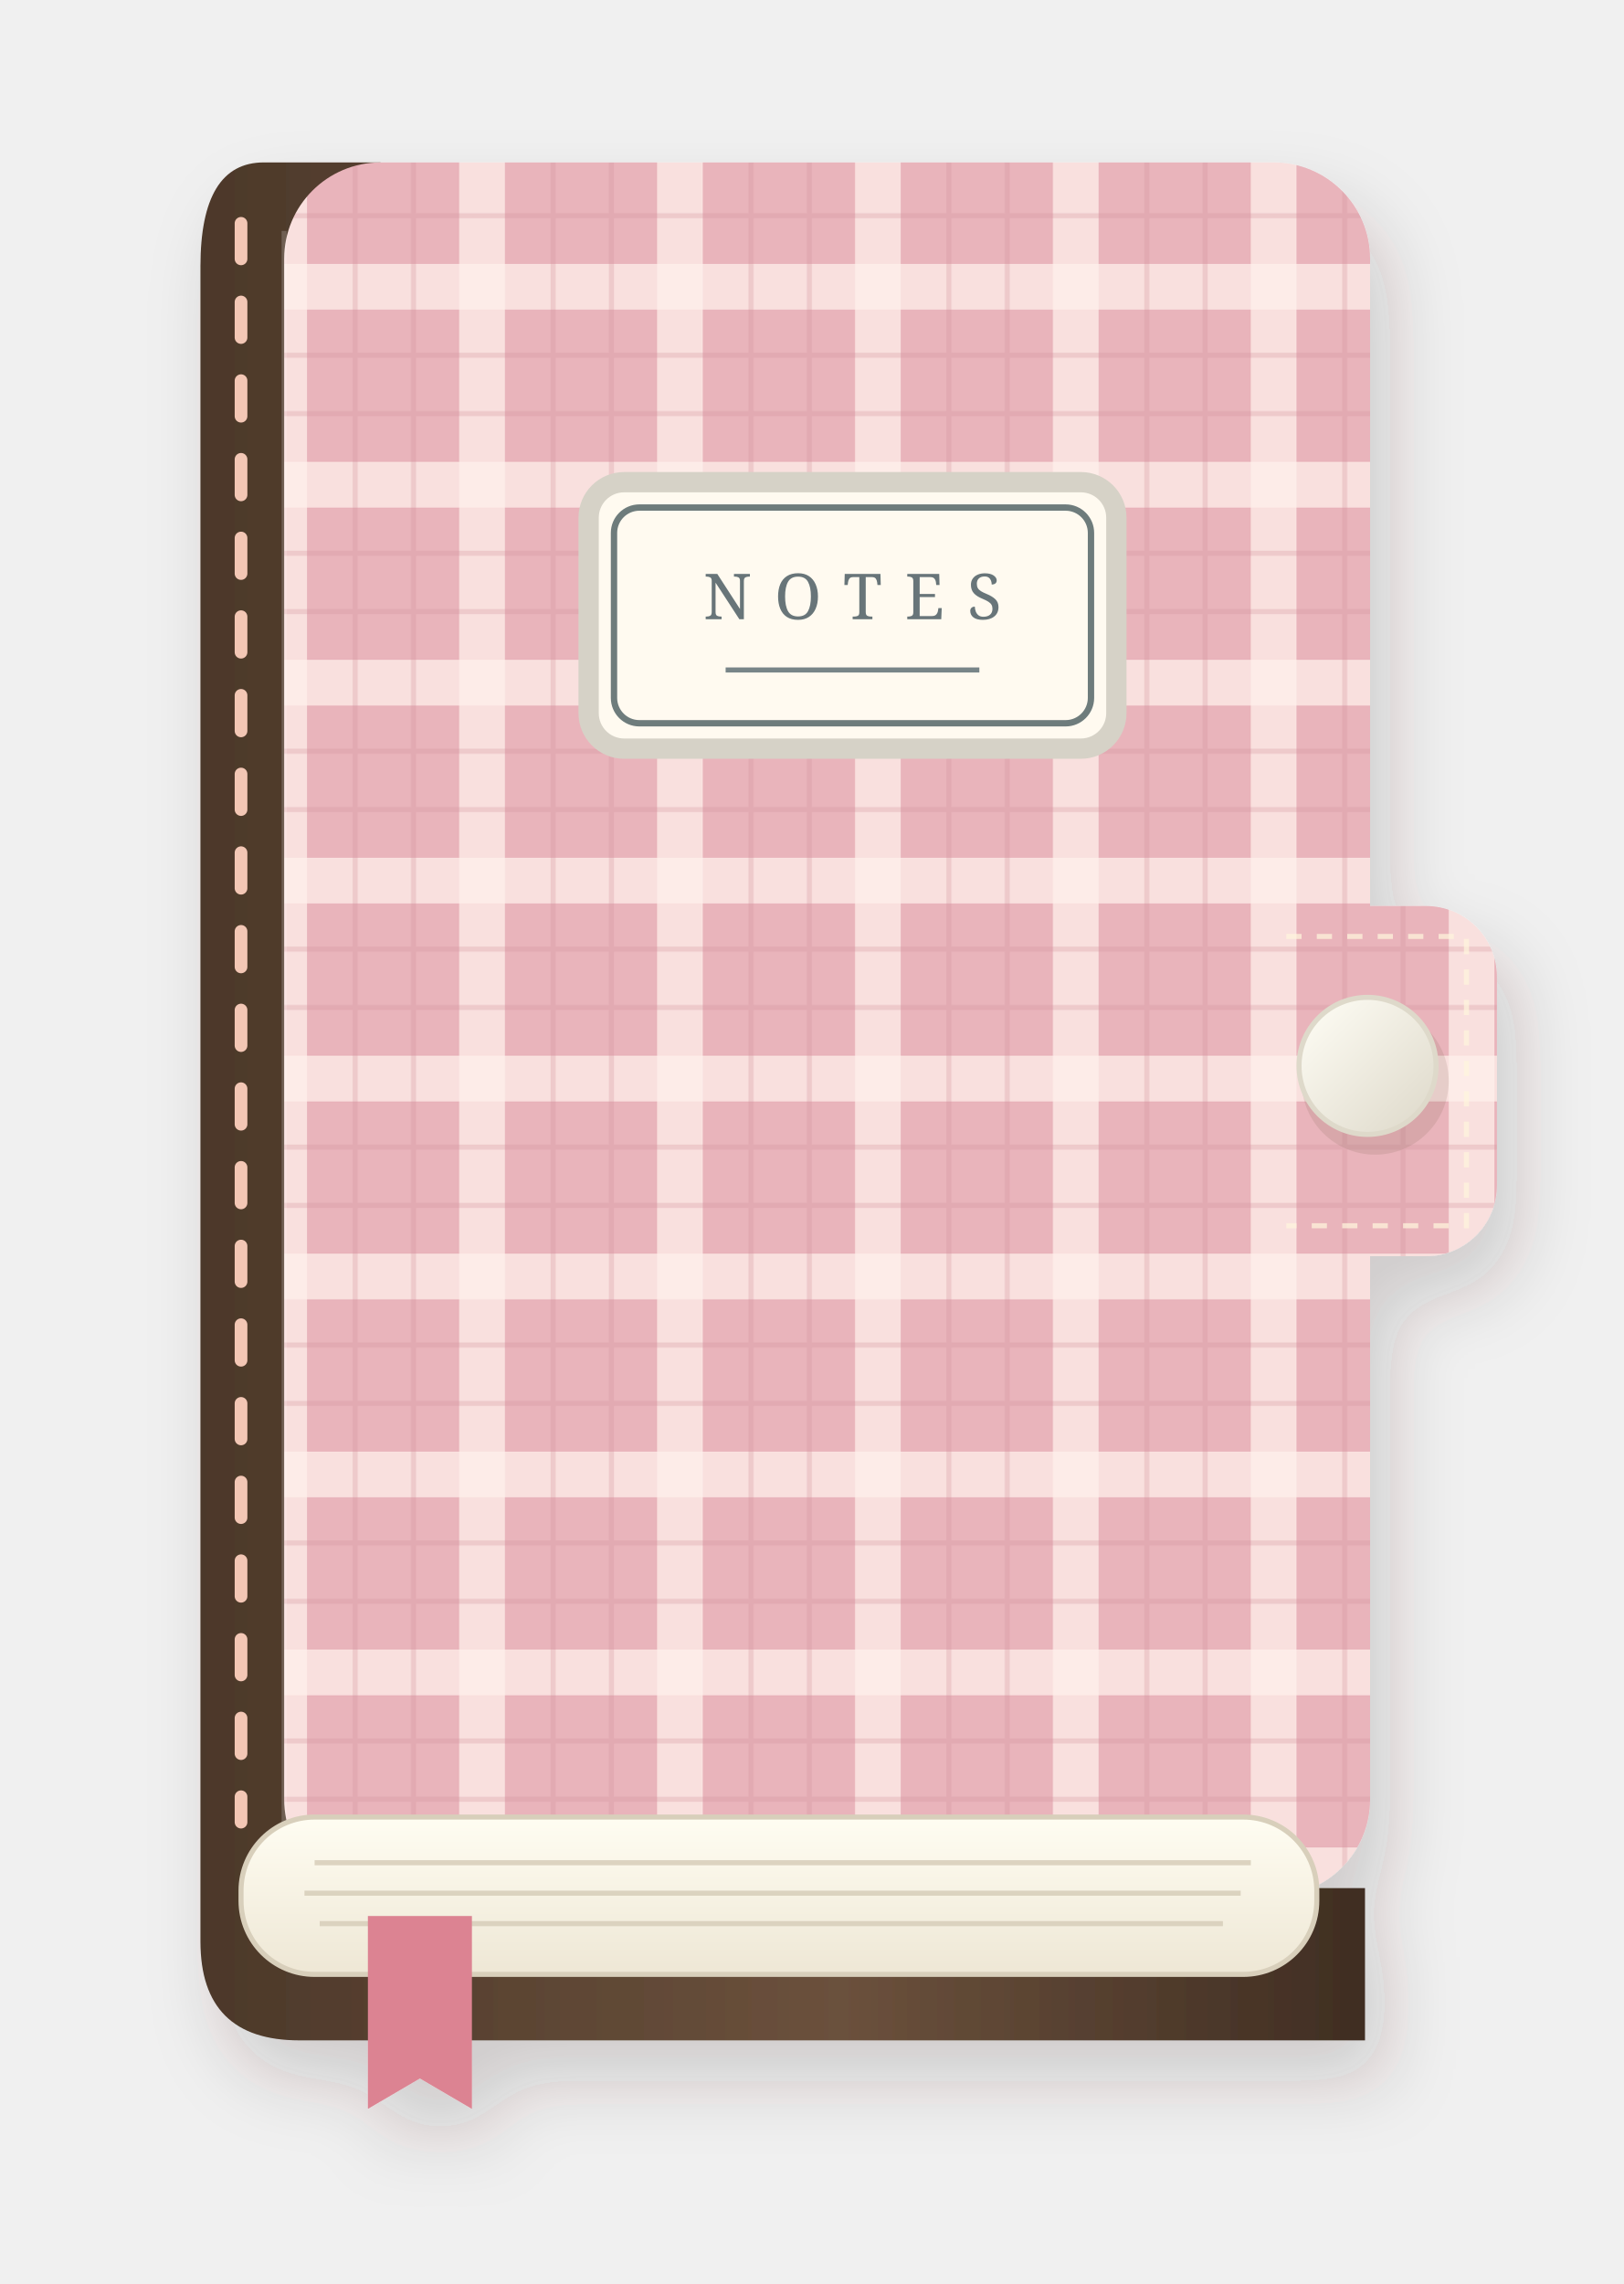
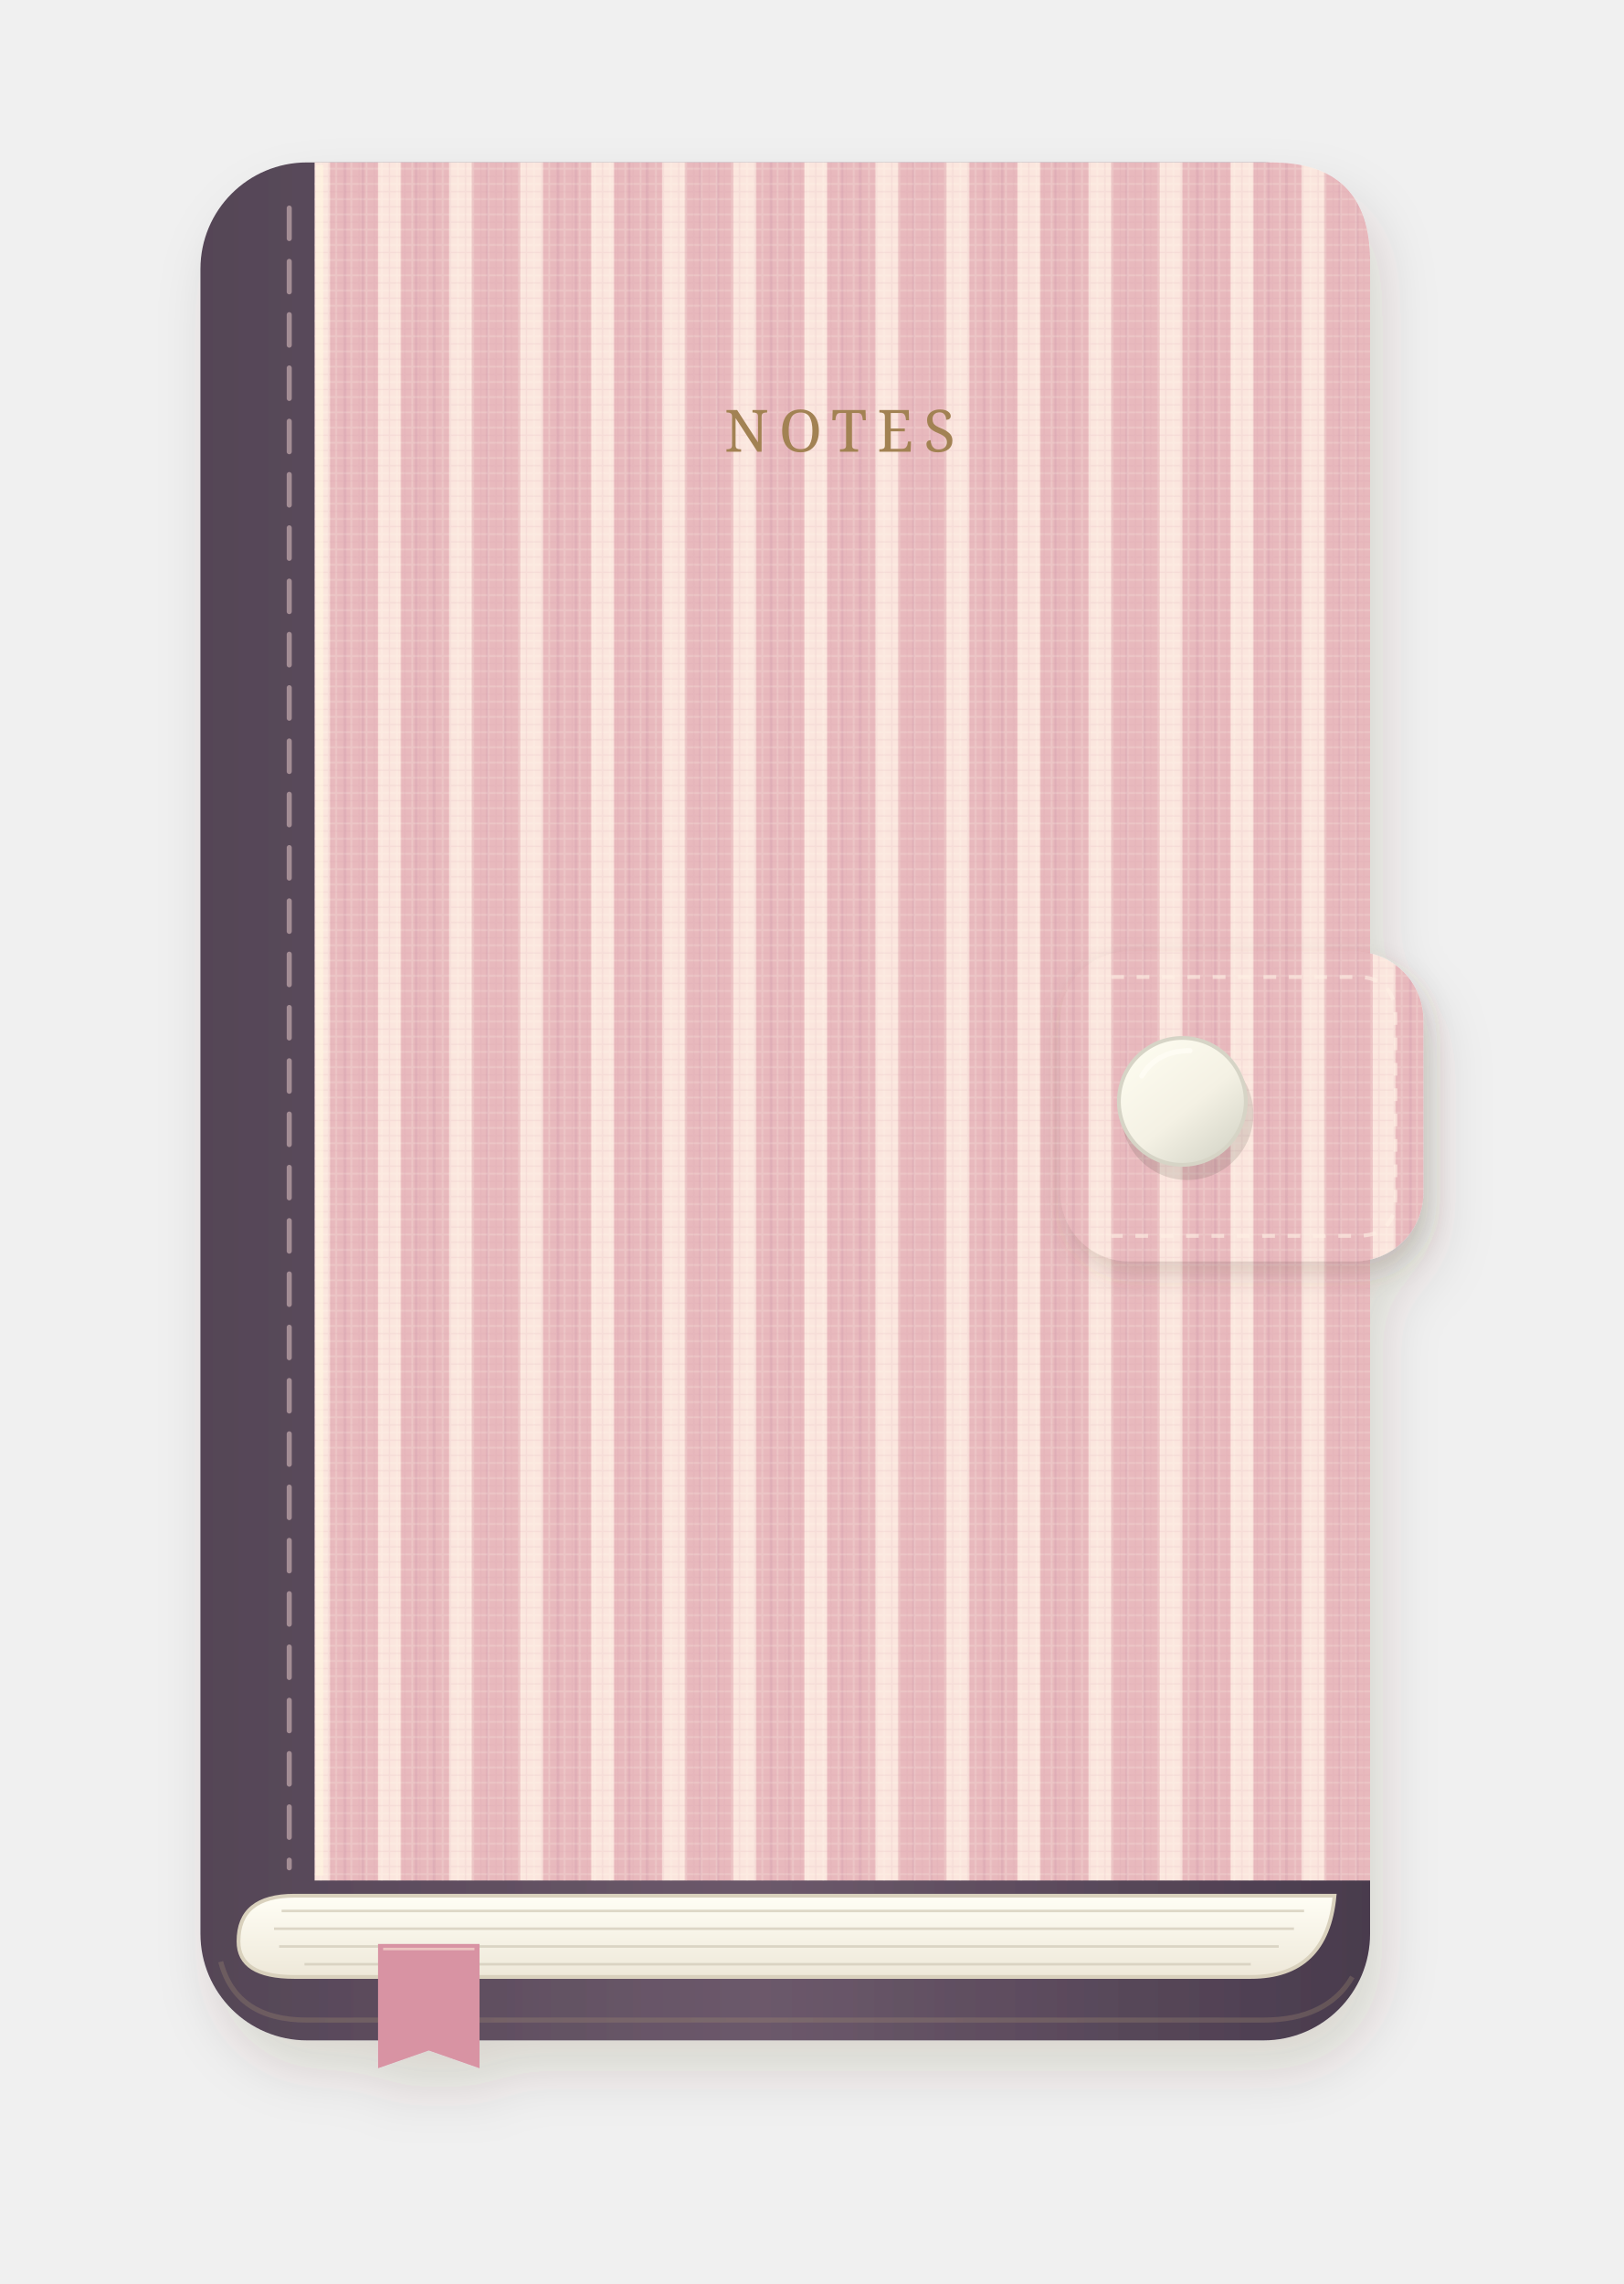
- <svg xmlns="http://www.w3.org/2000/svg" width="640" height="900" viewBox="0 0 640 900" role="img" aria-label="Notes notebook preview">
+ <svg xmlns="http://www.w3.org/2000/svg" width="640" height="900" viewBox="0 0 640 900" preserveAspectRatio="none" role="img" aria-label="Notes notebook preview">
  <defs>
-     <filter id="shadow" x="-30%" y="-30%" width="170%" height="180%">
-       <feDropShadow dx="8" dy="16" stdDeviation="14" flood-color="#3b2d22" flood-opacity=".18" />
+     <filter id="shadow" x="-25%" y="-20%" width="160%" height="160%">
+       <feDropShadow dx="5" dy="12" stdDeviation="11" flood-color="#3b2d22" flood-opacity=".14" />
+     </filter>
+     <filter id="tab-shadow" x="-25%" y="-30%" width="160%" height="175%">
+       <feDropShadow dx="2" dy="5" stdDeviation="5" flood-color="#5a4733" flood-opacity=".19" />
    </filter>
    <linearGradient id="spine" x1="0" x2="1">
-       <stop stop-color="#4c382a" />
-       <stop offset=".55" stop-color="#6b513c" />
-       <stop offset="1" stop-color="#3f2d22" />
+       <stop stop-color="#544556" />
+       <stop offset=".48" stop-color="#6c596b" />
+       <stop offset="1" stop-color="#493b4d" />
    </linearGradient>
    <linearGradient id="pages" x1="0" y1="0" x2="0" y2="1">
-       <stop stop-color="#fffdf2" />
-       <stop offset="1" stop-color="#eee7d5" />
+       <stop stop-color="#fffef5" />
+       <stop offset="1" stop-color="#eee8d9" />
    </linearGradient>
-     <linearGradient id="snap" x1="0" y1="0" x2="1" y2="1">
-       <stop stop-color="#fffef6" />
-       <stop offset="1" stop-color="#ddd8c9" />
+     <linearGradient id="snap" x1="0" y1="0" x2=".8" y2="1">
+       <stop stop-color="#fffef2" />
+       <stop offset=".6" stop-color="#f4f1e4" />
+       <stop offset="1" stop-color="#d6d6c9" />
    </linearGradient>
-     <pattern id="plaid" width="78" height="78" patternUnits="userSpaceOnUse">
-       <rect width="78" height="78" fill="#e9b4bb" />
-       <rect x="0" y="26" width="78" height="18" fill="#fff1ec" opacity=".72" />
-       <rect x="25" y="0" width="18" height="78" fill="#fff1ec" opacity=".72" />
-       <path d="M0 7H78M7 0V78M0 62H78M62 0V78" stroke="#cf8f9b" stroke-width="2" opacity=".28" />
+     <pattern id="fabric" width="28" height="28" patternUnits="userSpaceOnUse">
+       <rect width="28" height="28" fill="#e8b9bd" />
+       <rect x="9" width="9" height="28" fill="#fff0e5" opacity=".82" />
+       <path d="M3 0V28M24 0V28" stroke="#cf9aab" stroke-width="1" opacity=".32" />
    </pattern>
+     <pattern id="weave" width="6" height="6" patternUnits="userSpaceOnUse">
+       <path d="M0 .5H6M.5 0V6" stroke="#fffdf0" stroke-width=".7" opacity=".19" />
+       <path d="M0 3.5H6M3.5 0V6" stroke="#cf9aab" stroke-width=".55" opacity=".13" />
+     </pattern>
+     <path id="cover" d="M124 64H501Q540 64 540 103V741H124Z" />
  </defs>
  <g filter="url(#shadow)">
-     <path d="M104 64H150V744H538V804H118Q79 804 79 765V105Q79 64 104 64Z" fill="url(#spine)" />
-     <rect x="112" y="64" width="428" height="683" rx="38" fill="url(#plaid)" />
-     <path d="M112 91V720" stroke="#fff" stroke-width="2" opacity=".18" />
-     <path d="M95 88V718" stroke="#f3c7b5" stroke-width="5" stroke-linecap="round" stroke-dasharray="14 17" />
-     <rect x="95" y="716" width="424" height="62" rx="29" fill="url(#pages)" stroke="#d8cfbb" stroke-width="2" />
-     <path d="M124 734H493M120 746H489M126 758H482" stroke="#d8cfbb" stroke-width="2" opacity=".9" />
-     <path d="M145 755H186V831L165.5 819L145 831Z" fill="#dc8392" />
-     <rect x="232" y="190" width="208" height="105" rx="14" fill="#fffaf0" stroke="#d6d2c7" stroke-width="8" />
-     <rect x="242" y="200" width="188" height="85" rx="10" fill="none" stroke="#6e7b7c" stroke-width="2.5" />
-     <text x="336" y="244" text-anchor="middle" fill="#687579" font-family="Georgia, serif" font-size="25" letter-spacing="9">NOTES</text>
-     <path d="M286 264H386" stroke="#788588" stroke-width="2" />
-     <rect x="495" y="357" width="95" height="138" rx="28" fill="url(#plaid)" />
-     <path d="M507 369H578V483H507" fill="none" stroke="#fff5dd" stroke-width="2" stroke-dasharray="6 6" opacity=".72" />
-     <circle cx="542" cy="426" r="29" fill="#6b5842" opacity=".14" />
-     <circle cx="539" cy="420" r="27" fill="url(#snap)" stroke="#ded9ca" stroke-width="2" />
+     <rect x="79" y="64" width="461" height="740" rx="42" fill="url(#spine)" />
+     <path d="M87 773Q93 796 121 796H498Q523 796 533 779" fill="none" stroke="#a28c73" stroke-width="2" opacity=".3" />
+     <use href="#cover" fill="url(#fabric)" />
+     <use href="#cover" fill="url(#weave)" />
+     <path d="M126 65V739" stroke="#fff7df" stroke-width="3" opacity=".5" />
+     <path d="M114 82V736" stroke="#b9a0a4" stroke-width="2" stroke-linecap="round" stroke-dasharray="12 9" opacity=".78" />
+     <path d="M116 747H526Q523 779 493 779H116Q94 779 94 765Q94 747 116 747Z" fill="url(#pages)" stroke="#d9d1bd" stroke-width="1.5" />
+     <path d="M111 753H514M108 760H510M110 767H504M120 774H493" fill="none" stroke="#d2cbb9" stroke-width="1" opacity=".74" />
+     <path d="M149 766H189V815L169 808L149 815Z" fill="#d893a3" />
+     <path d="M151 768H187" stroke="#fff5de" stroke-width="1" opacity=".5" />
+     <text x="331" y="178" text-anchor="middle" fill="#a28253" font-family="Georgia, serif" font-size="23" letter-spacing="4">NOTES</text>
+     <g filter="url(#tab-shadow)">
+       <rect x="418" y="375" width="143" height="122" rx="27" fill="url(#fabric)" />
+       <rect x="418" y="375" width="143" height="122" rx="27" fill="url(#weave)" />
+       <path d="M438 385H535Q550 385 550 401V472Q550 487 535 487H438" fill="none" stroke="#fff0e5" stroke-width="1.5" stroke-dasharray="5 5" opacity=".6" />
+       <circle cx="468" cy="439" r="26" fill="#4f4a3e" opacity=".16" />
+       <circle cx="466" cy="434" r="25" fill="url(#snap)" stroke="#d6d4c6" stroke-width="1.5" />
+       <path d="M450 424Q456 414 469 414" fill="none" stroke="#fffdf5" stroke-width="2" stroke-linecap="round" opacity=".85" />
+     </g>
  </g>
</svg>
